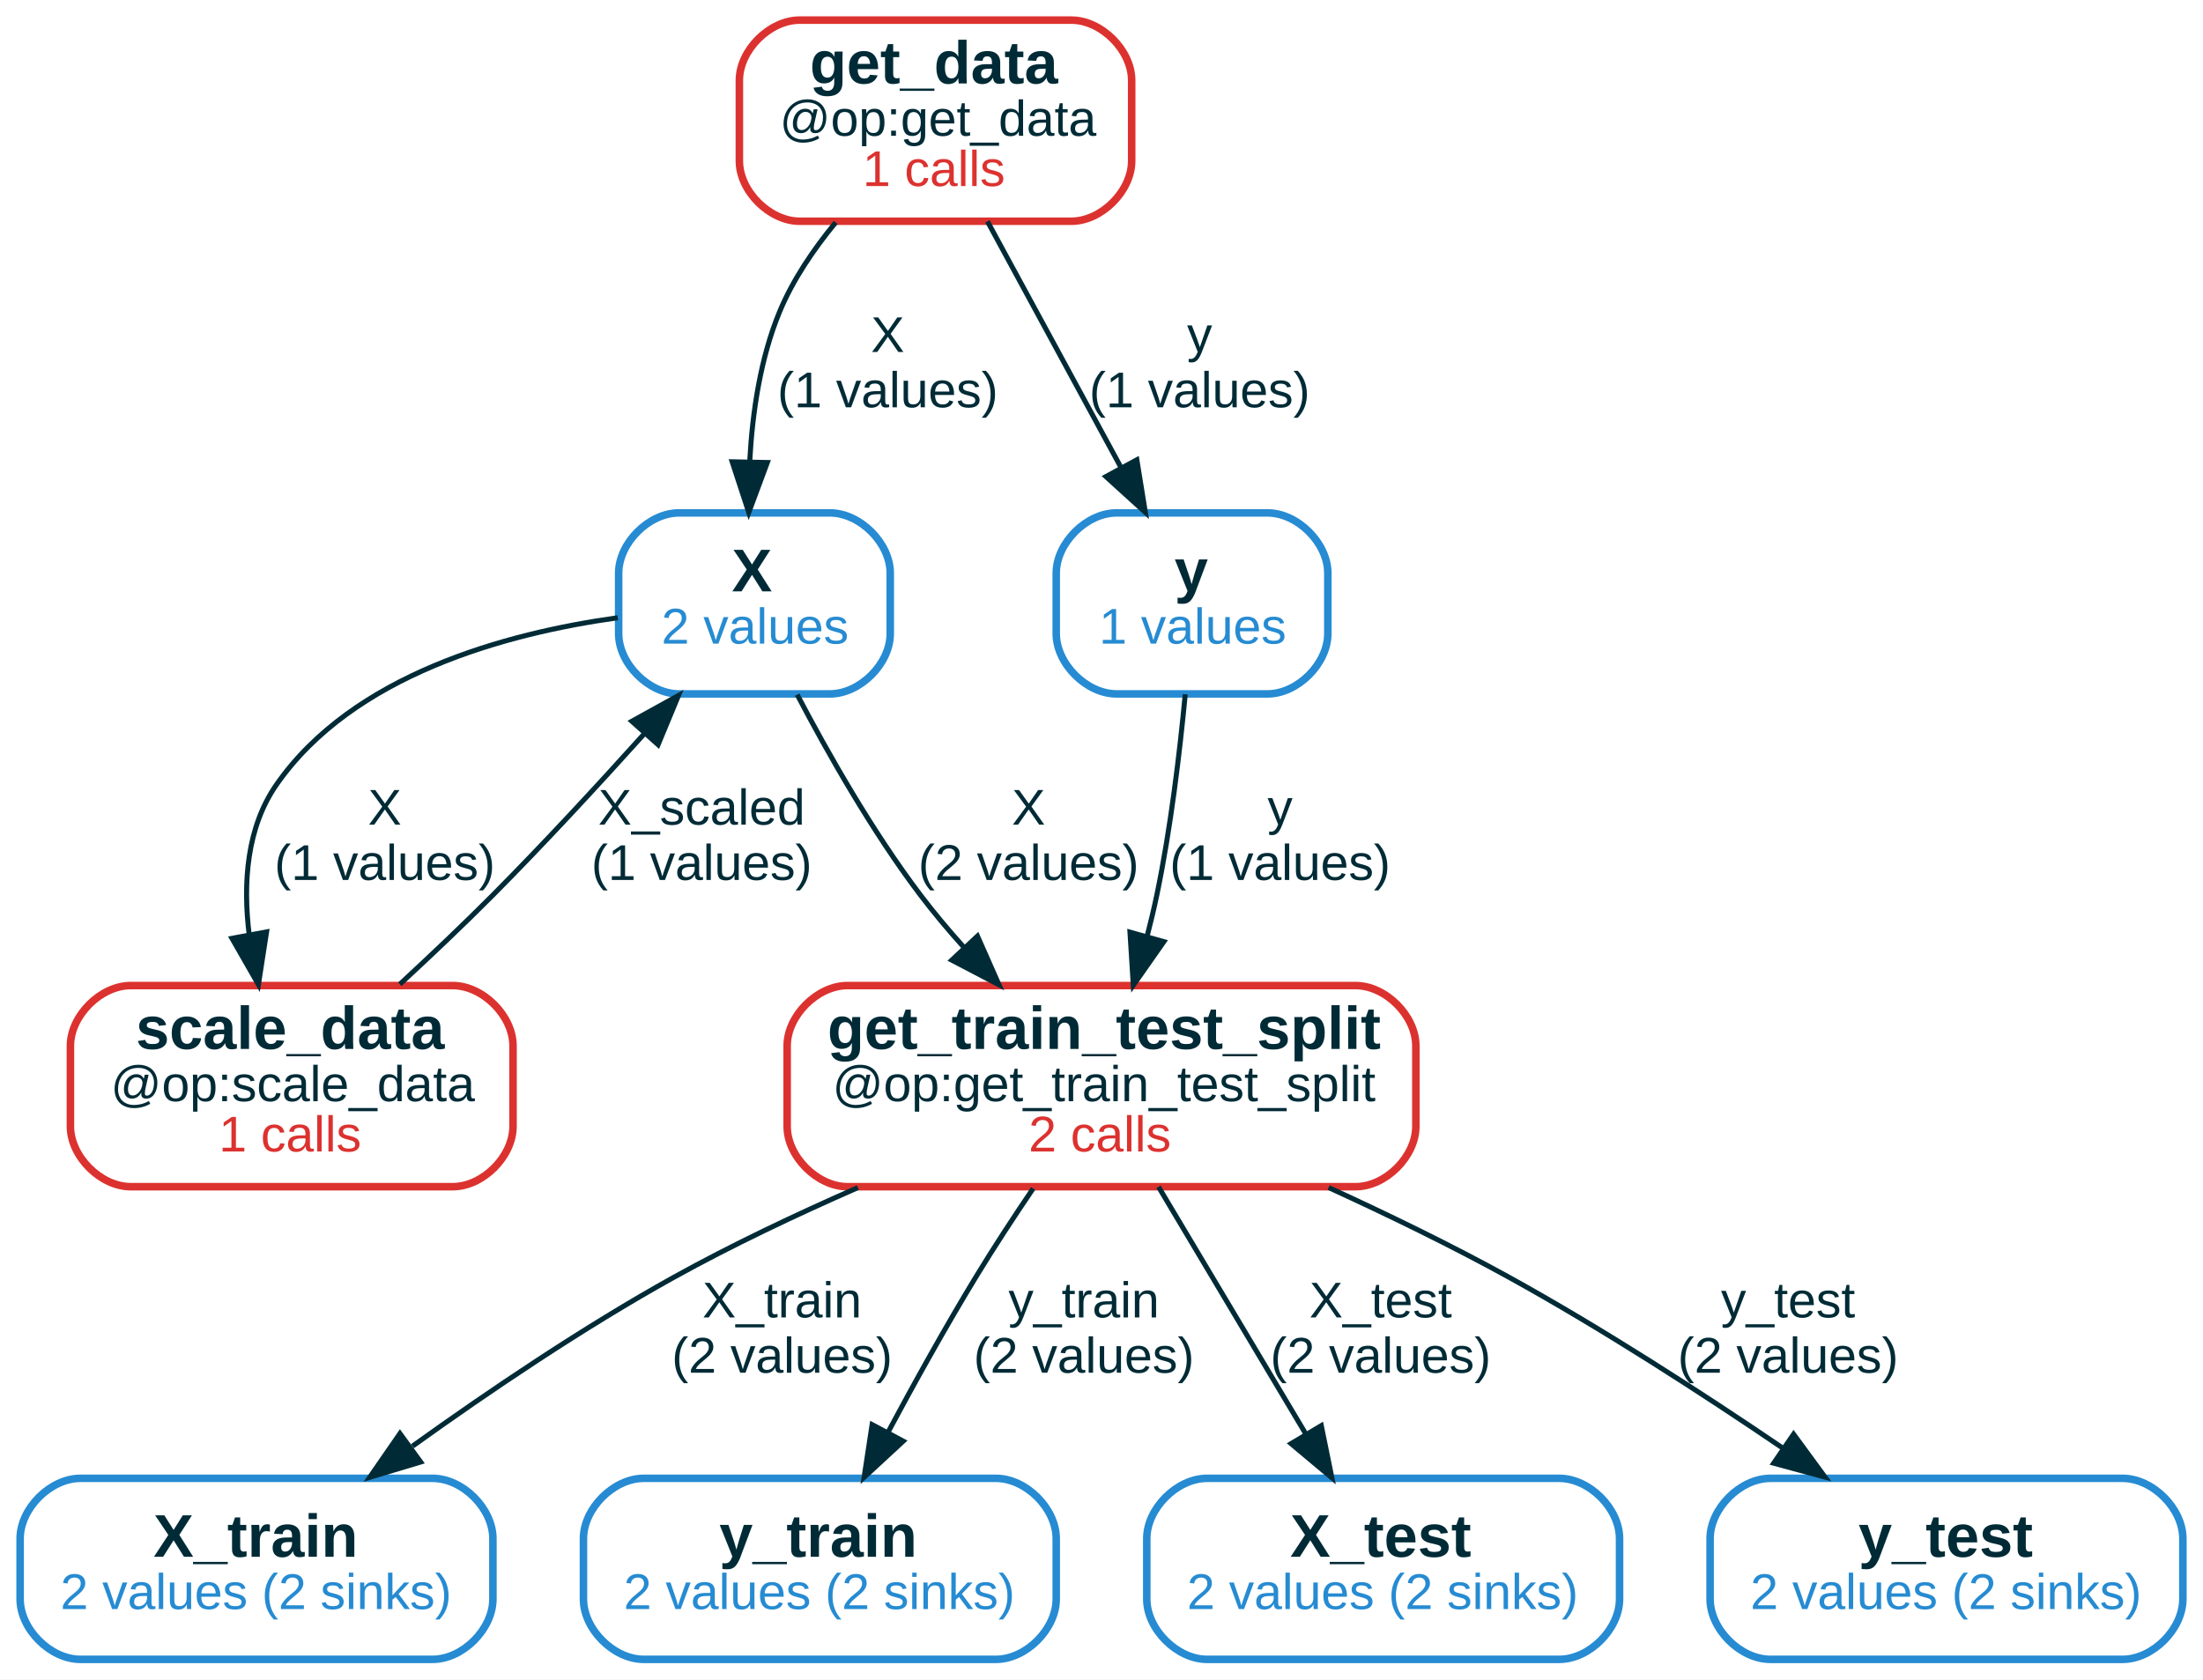
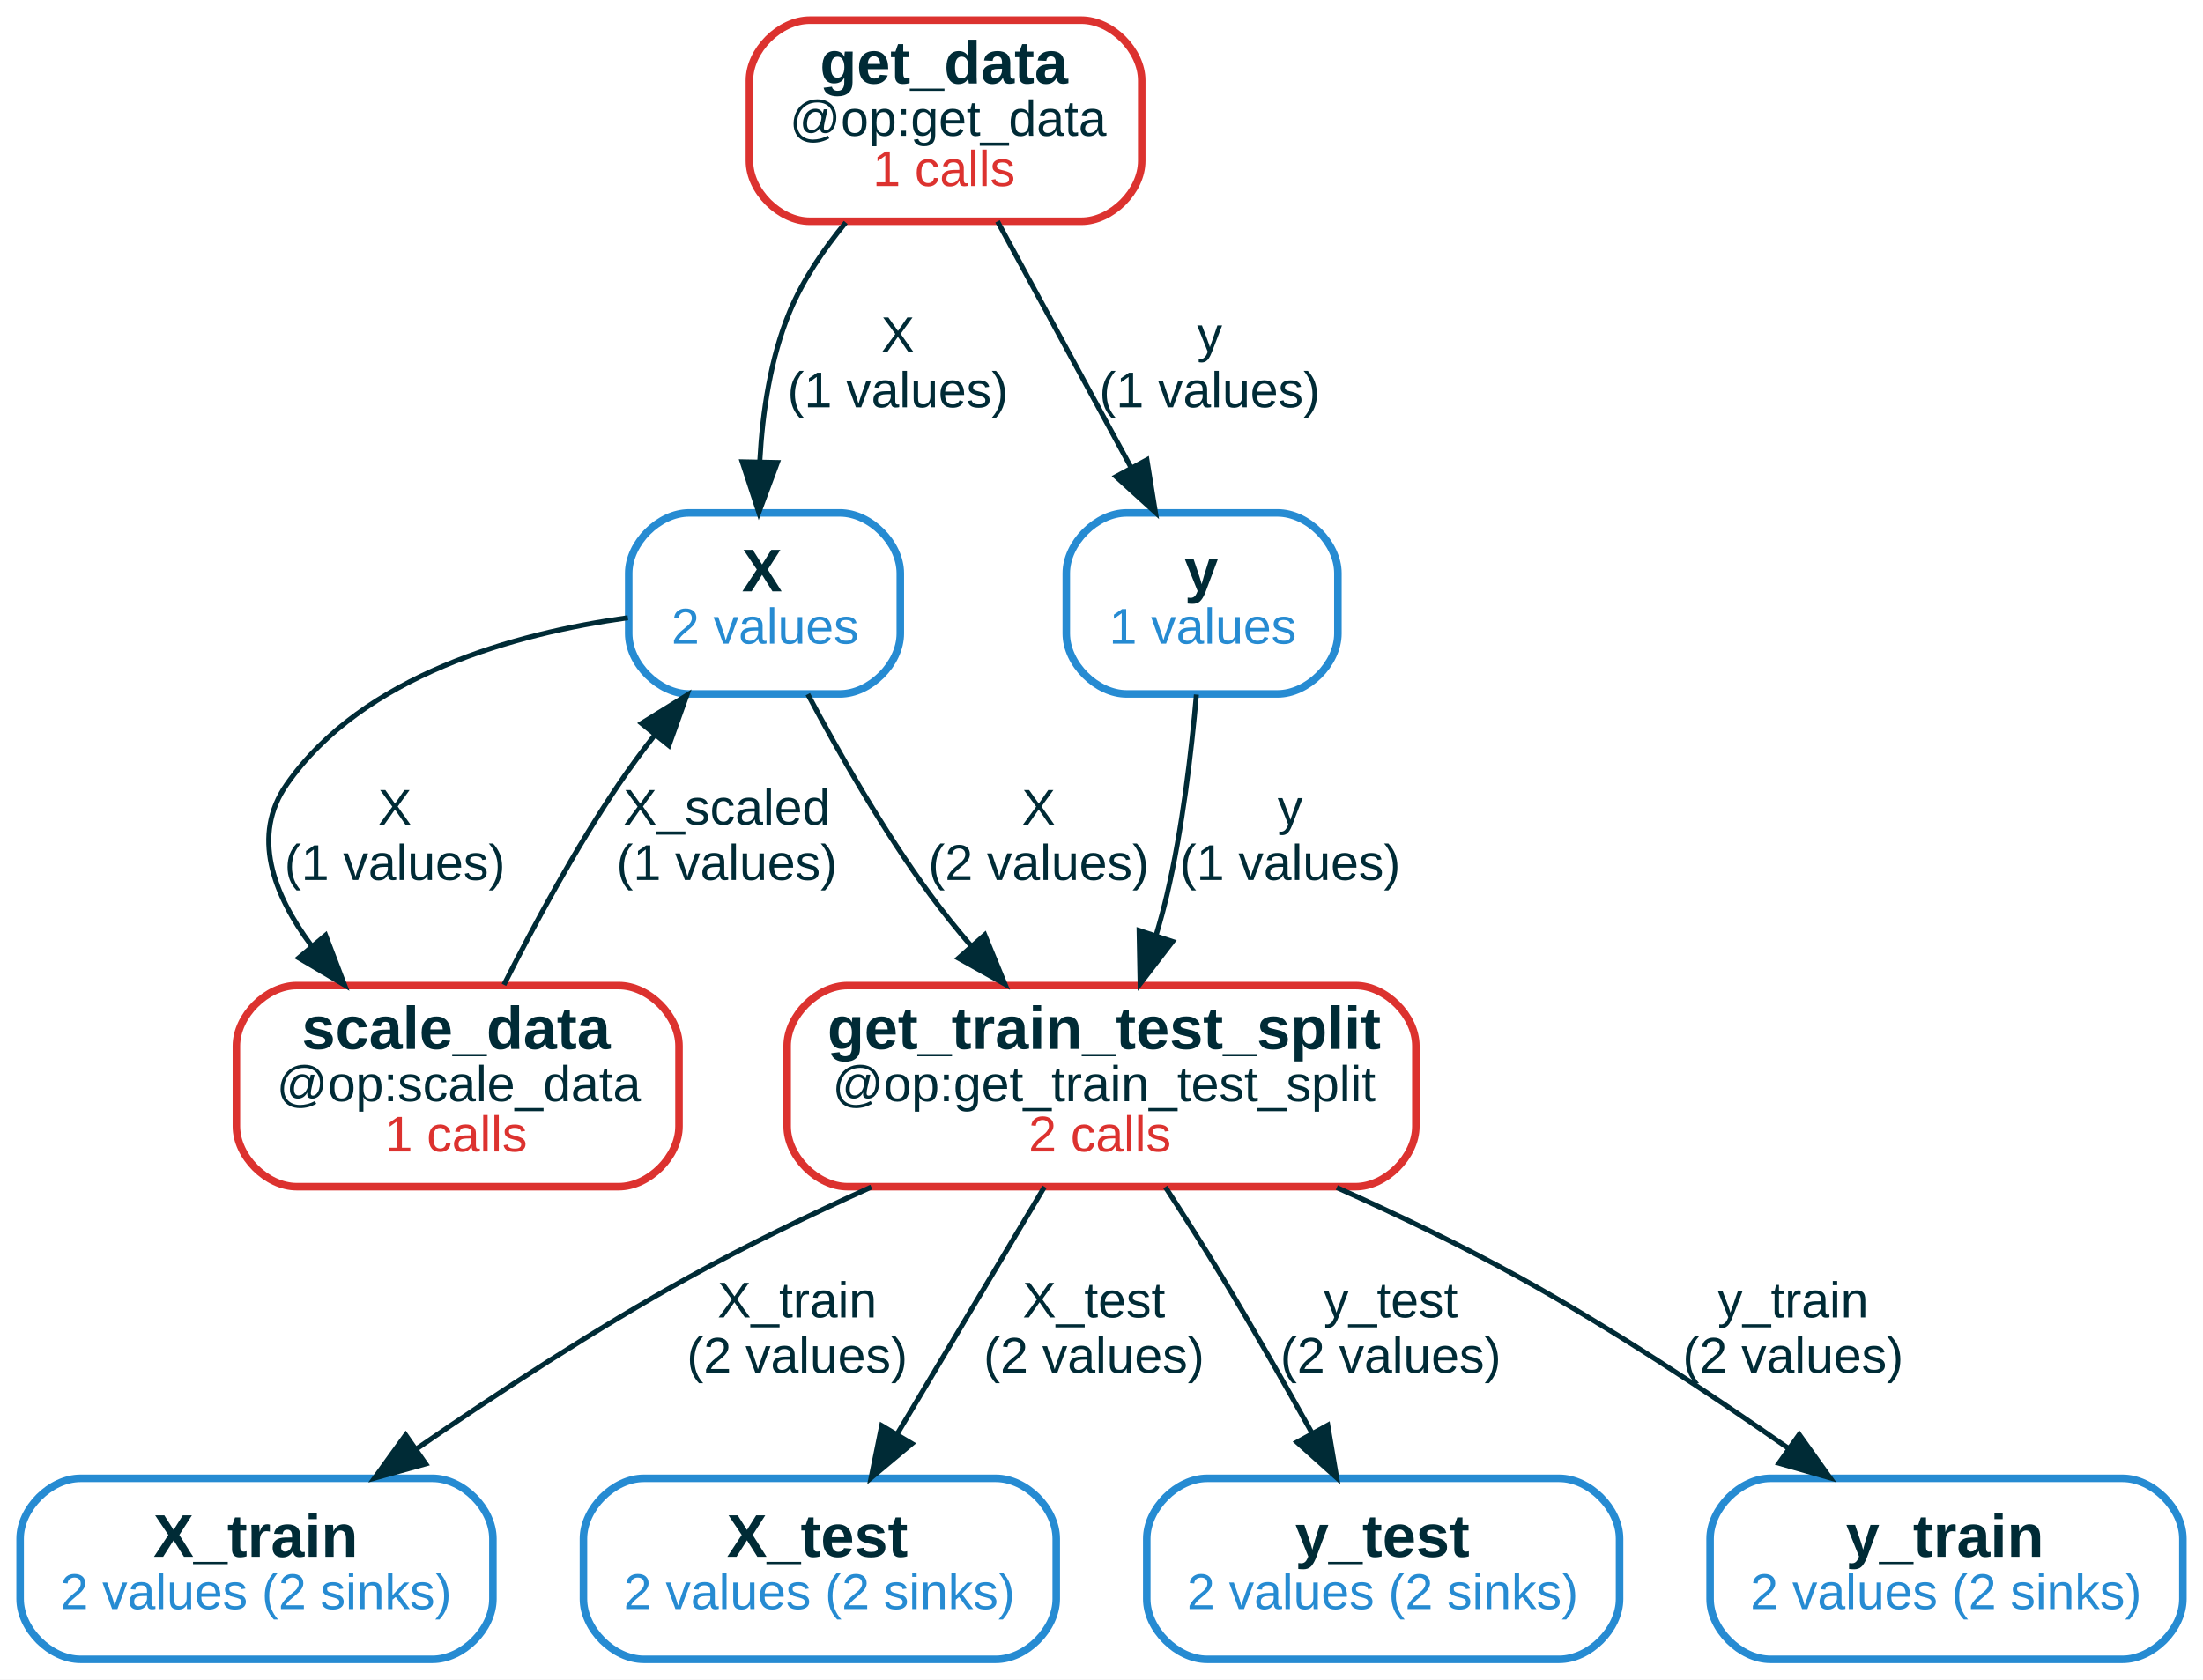
<svg xmlns="http://www.w3.org/2000/svg" width="438pt" height="334pt" viewBox="0.00 0.00 438.00 334.00">
  <g id="graph0" class="graph" transform="scale(1 1) rotate(0) translate(4 330)">
    <polygon fill="white" stroke="transparent" points="-4,4 -4,-330 434,-330 434,4 -4,4" />
    <g id="node1" class="node">
-       <path fill="none" stroke="#268bd2" stroke-width="1.5" d="M82,-36C82,-36 12,-36 12,-36 6,-36 0,-30 0,-24 0,-24 0,-12 0,-12 0,-6 6,0 12,0 12,0 82,0 82,0 88,0 94,-6 94,-12 94,-12 94,-24 94,-24 94,-30 88,-36 82,-36" />
-       <text text-anchor="start" x="26.5" y="-20.4" font-family="Liberation Sans,Helvetica,Arial,sans-serif" font-weight="bold" font-size="12.00" fill="#002b36">X_train</text>
-       <text text-anchor="start" x="8" y="-10" font-family="Liberation Sans,Helvetica,Arial,sans-serif" font-size="10.00" fill="#268bd2">2 values (2 sinks)</text>
+       <path fill="none" stroke="#268bd2" stroke-width="1.5" d="M163,-228C163,-228 133,-228 133,-228 127,-228 121,-222 121,-216 121,-216 121,-204 121,-204 121,-198 127,-192 133,-192 133,-192 163,-192 163,-192 169,-192 175,-198 175,-204 175,-204 175,-216 175,-216 175,-222 169,-228 163,-228" />
+       <text text-anchor="start" x="143.5" y="-212.4" font-family="Liberation Sans,Helvetica,Arial,sans-serif" font-weight="bold" font-size="12.00" fill="#002b36">X</text>
+       <text text-anchor="start" x="129.5" y="-202" font-family="Liberation Sans,Helvetica,Arial,sans-serif" font-size="10.00" fill="#268bd2">2 values</text>
    </g>
-     <g id="node2" class="node">
-       <path fill="none" stroke="#268bd2" stroke-width="1.5" d="M161,-228C161,-228 131,-228 131,-228 125,-228 119,-222 119,-216 119,-216 119,-204 119,-204 119,-198 125,-192 131,-192 131,-192 161,-192 161,-192 167,-192 173,-198 173,-204 173,-204 173,-216 173,-216 173,-222 167,-228 161,-228" />
-       <text text-anchor="start" x="141.5" y="-212.4" font-family="Liberation Sans,Helvetica,Arial,sans-serif" font-weight="bold" font-size="12.00" fill="#002b36">X</text>
-       <text text-anchor="start" x="127.5" y="-202" font-family="Liberation Sans,Helvetica,Arial,sans-serif" font-size="10.00" fill="#268bd2">2 values</text>
+     <g id="node7" class="node">
+       <path fill="none" stroke="#dc322f" stroke-width="1.5" d="M119,-134C119,-134 55,-134 55,-134 49,-134 43,-128 43,-122 43,-122 43,-106 43,-106 43,-100 49,-94 55,-94 55,-94 119,-94 119,-94 125,-94 131,-100 131,-106 131,-106 131,-122 131,-122 131,-128 125,-134 119,-134" />
+       <text text-anchor="start" x="56" y="-121.4" font-family="Liberation Sans,Helvetica,Arial,sans-serif" font-weight="bold" font-size="12.00" fill="#002b36">scale_data</text>
+       <text text-anchor="start" x="51" y="-111" font-family="Liberation Sans,Helvetica,Arial,sans-serif" font-size="10.00" fill="#002b36">@op:scale_data</text>
+       <text text-anchor="start" x="72.5" y="-101" font-family="Liberation Sans,Helvetica,Arial,sans-serif" font-size="10.00" fill="#dc322f">1 calls</text>
+     </g>
+     <g id="edge5" class="edge">
+       <path fill="none" stroke="#002b36" d="M120.83,-207.15C98.5,-204.04 68.18,-195.77 53,-174 45.96,-163.9 50.27,-152.25 57.87,-141.99" />
+       <polygon fill="#002b36" stroke="#002b36" points="60.74,-144.01 64.51,-134.11 55.39,-139.5 60.74,-144.01" />
+       <text text-anchor="middle" x="74.5" y="-166" font-family="Liberation Sans,Helvetica,Arial,sans-serif" font-size="10.00" fill="#002b36">X</text>
+       <text text-anchor="middle" x="74.5" y="-155" font-family="Liberation Sans,Helvetica,Arial,sans-serif" font-size="10.00" fill="#002b36">(1 values)</text>
    </g>
    <g id="node8" class="node">
      <path fill="none" stroke="#dc322f" stroke-width="1.5" d="M265.5,-134C265.5,-134 164.5,-134 164.5,-134 158.5,-134 152.5,-128 152.5,-122 152.5,-122 152.5,-106 152.5,-106 152.5,-100 158.5,-94 164.5,-94 164.5,-94 265.5,-94 265.5,-94 271.5,-94 277.5,-100 277.5,-106 277.5,-106 277.5,-122 277.5,-122 277.5,-128 271.5,-134 265.5,-134" />
      <text text-anchor="start" x="160.5" y="-121.4" font-family="Liberation Sans,Helvetica,Arial,sans-serif" font-weight="bold" font-size="12.00" fill="#002b36">get_train_test_split</text>
      <text text-anchor="start" x="161.5" y="-111" font-family="Liberation Sans,Helvetica,Arial,sans-serif" font-size="10.00" fill="#002b36">@op:get_train_test_split</text>
      <text text-anchor="start" x="200.5" y="-101" font-family="Liberation Sans,Helvetica,Arial,sans-serif" font-size="10.00" fill="#dc322f">2 calls</text>
    </g>
    <g id="edge6" class="edge">
-       <path fill="none" stroke="#002b36" d="M154.5,-191.85C160.63,-180.16 169.47,-164.58 179,-152 181.62,-148.54 184.53,-145.07 187.54,-141.72" />
-       <polygon fill="#002b36" stroke="#002b36" points="190.34,-143.84 194.62,-134.15 185.23,-139.06 190.34,-143.84" />
-       <text text-anchor="middle" x="200.5" y="-166" font-family="Liberation Sans,Helvetica,Arial,sans-serif" font-size="10.00" fill="#002b36">X</text>
-       <text text-anchor="middle" x="200.5" y="-155" font-family="Liberation Sans,Helvetica,Arial,sans-serif" font-size="10.00" fill="#002b36">(2 values)</text>
+       <path fill="none" stroke="#002b36" d="M156.61,-191.94C162.79,-180.28 171.65,-164.71 181,-152 183.5,-148.6 186.27,-145.16 189.12,-141.83" />
+       <polygon fill="#002b36" stroke="#002b36" points="191.79,-144.08 195.81,-134.28 186.56,-139.44 191.79,-144.08" />
+       <text text-anchor="middle" x="202.5" y="-166" font-family="Liberation Sans,Helvetica,Arial,sans-serif" font-size="10.00" fill="#002b36">X</text>
+       <text text-anchor="middle" x="202.5" y="-155" font-family="Liberation Sans,Helvetica,Arial,sans-serif" font-size="10.00" fill="#002b36">(2 values)</text>
+     </g>
+     <g id="node2" class="node">
+       <path fill="none" stroke="#268bd2" stroke-width="1.5" d="M250,-228C250,-228 220,-228 220,-228 214,-228 208,-222 208,-216 208,-216 208,-204 208,-204 208,-198 214,-192 220,-192 220,-192 250,-192 250,-192 256,-192 262,-198 262,-204 262,-204 262,-216 262,-216 262,-222 256,-228 250,-228" />
+       <text text-anchor="start" x="231.5" y="-212.4" font-family="Liberation Sans,Helvetica,Arial,sans-serif" font-weight="bold" font-size="12.00" fill="#002b36">y</text>
+       <text text-anchor="start" x="216.5" y="-202" font-family="Liberation Sans,Helvetica,Arial,sans-serif" font-size="10.00" fill="#268bd2">1 values</text>
+     </g>
+     <g id="edge7" class="edge">
+       <path fill="none" stroke="#002b36" d="M233.87,-191.87C232.87,-180.46 231.09,-165.2 228,-152 227.38,-149.36 226.64,-146.64 225.83,-143.93" />
+       <polygon fill="#002b36" stroke="#002b36" points="229.13,-142.76 222.68,-134.35 222.48,-144.95 229.13,-142.76" />
+       <text text-anchor="middle" x="252.5" y="-166" font-family="Liberation Sans,Helvetica,Arial,sans-serif" font-size="10.00" fill="#002b36">y</text>
+       <text text-anchor="middle" x="252.5" y="-155" font-family="Liberation Sans,Helvetica,Arial,sans-serif" font-size="10.00" fill="#002b36">(1 values)</text>
+     </g>
+     <g id="node3" class="node">
+       <path fill="none" stroke="#268bd2" stroke-width="1.5" d="M82,-36C82,-36 12,-36 12,-36 6,-36 0,-30 0,-24 0,-24 0,-12 0,-12 0,-6 6,0 12,0 12,0 82,0 82,0 88,0 94,-6 94,-12 94,-12 94,-24 94,-24 94,-30 88,-36 82,-36" />
+       <text text-anchor="start" x="26.5" y="-20.4" font-family="Liberation Sans,Helvetica,Arial,sans-serif" font-weight="bold" font-size="12.00" fill="#002b36">X_train</text>
+       <text text-anchor="start" x="8" y="-10" font-family="Liberation Sans,Helvetica,Arial,sans-serif" font-size="10.00" fill="#268bd2">2 values (2 sinks)</text>
+     </g>
+     <g id="node4" class="node">
+       <path fill="none" stroke="#268bd2" stroke-width="1.5" d="M194,-36C194,-36 124,-36 124,-36 118,-36 112,-30 112,-24 112,-24 112,-12 112,-12 112,-6 118,0 124,0 124,0 194,0 194,0 200,0 206,-6 206,-12 206,-12 206,-24 206,-24 206,-30 200,-36 194,-36" />
+       <text text-anchor="start" x="140.5" y="-20.4" font-family="Liberation Sans,Helvetica,Arial,sans-serif" font-weight="bold" font-size="12.00" fill="#002b36">X_test</text>
+       <text text-anchor="start" x="120" y="-10" font-family="Liberation Sans,Helvetica,Arial,sans-serif" font-size="10.00" fill="#268bd2">2 values (2 sinks)</text>
+     </g>
+     <g id="node5" class="node">
+       <path fill="none" stroke="#268bd2" stroke-width="1.5" d="M306,-36C306,-36 236,-36 236,-36 230,-36 224,-30 224,-24 224,-24 224,-12 224,-12 224,-6 230,0 236,0 236,0 306,0 306,0 312,0 318,-6 318,-12 318,-12 318,-24 318,-24 318,-30 312,-36 306,-36" />
+       <text text-anchor="start" x="253.5" y="-20.4" font-family="Liberation Sans,Helvetica,Arial,sans-serif" font-weight="bold" font-size="12.00" fill="#002b36">y_test</text>
+       <text text-anchor="start" x="232" y="-10" font-family="Liberation Sans,Helvetica,Arial,sans-serif" font-size="10.00" fill="#268bd2">2 values (2 sinks)</text>
+     </g>
+     <g id="node6" class="node">
+       <path fill="none" stroke="#268bd2" stroke-width="1.5" d="M418,-36C418,-36 348,-36 348,-36 342,-36 336,-30 336,-24 336,-24 336,-12 336,-12 336,-6 342,0 348,0 348,0 418,0 418,0 424,0 430,-6 430,-12 430,-12 430,-24 430,-24 430,-30 424,-36 418,-36" />
+       <text text-anchor="start" x="363" y="-20.4" font-family="Liberation Sans,Helvetica,Arial,sans-serif" font-weight="bold" font-size="12.00" fill="#002b36">y_train</text>
+       <text text-anchor="start" x="344" y="-10" font-family="Liberation Sans,Helvetica,Arial,sans-serif" font-size="10.00" fill="#268bd2">2 values (2 sinks)</text>
+     </g>
+     <g id="edge10" class="edge">
+       <path fill="none" stroke="#002b36" d="M96.19,-134.15C102.15,-145.97 110.39,-161.26 119,-174 121.22,-177.29 123.69,-180.64 126.23,-183.89" />
+       <polygon fill="#002b36" stroke="#002b36" points="123.54,-186.14 132.55,-191.72 128.99,-181.74 123.54,-186.14" />
+       <text text-anchor="middle" x="140.5" y="-166" font-family="Liberation Sans,Helvetica,Arial,sans-serif" font-size="10.00" fill="#002b36">X_scaled</text>
+       <text text-anchor="middle" x="140.5" y="-155" font-family="Liberation Sans,Helvetica,Arial,sans-serif" font-size="10.00" fill="#002b36">(1 values)</text>
+     </g>
+     <g id="edge2" class="edge">
+       <path fill="none" stroke="#002b36" d="M169.24,-93.93C157.26,-88.51 144.48,-82.34 133,-76 114.48,-65.77 94.74,-52.85 78.85,-41.89" />
+       <polygon fill="#002b36" stroke="#002b36" points="80.65,-38.88 70.45,-36.04 76.65,-44.63 80.65,-38.88" />
+       <text text-anchor="middle" x="154.5" y="-68" font-family="Liberation Sans,Helvetica,Arial,sans-serif" font-size="10.00" fill="#002b36">X_train</text>
+       <text text-anchor="middle" x="154.5" y="-57" font-family="Liberation Sans,Helvetica,Arial,sans-serif" font-size="10.00" fill="#002b36">(2 values)</text>
+     </g>
+     <g id="edge1" class="edge">
+       <path fill="none" stroke="#002b36" d="M203.67,-93.98C195.23,-79.81 183.6,-60.3 174.33,-44.74" />
+       <polygon fill="#002b36" stroke="#002b36" points="177.31,-42.9 169.19,-36.1 171.3,-46.48 177.31,-42.9" />
+       <text text-anchor="middle" x="213.5" y="-68" font-family="Liberation Sans,Helvetica,Arial,sans-serif" font-size="10.00" fill="#002b36">X_test</text>
+       <text text-anchor="middle" x="213.5" y="-57" font-family="Liberation Sans,Helvetica,Arial,sans-serif" font-size="10.00" fill="#002b36">(2 values)</text>
+     </g>
+     <g id="edge3" class="edge">
+       <path fill="none" stroke="#002b36" d="M227.69,-93.94C231.41,-88.22 235.44,-81.9 239,-76 245.05,-65.99 251.41,-54.8 256.86,-45" />
+       <polygon fill="#002b36" stroke="#002b36" points="259.99,-46.57 261.76,-36.12 253.86,-43.19 259.99,-46.57" />
+       <text text-anchor="middle" x="272.5" y="-68" font-family="Liberation Sans,Helvetica,Arial,sans-serif" font-size="10.00" fill="#002b36">y_test</text>
+       <text text-anchor="middle" x="272.5" y="-57" font-family="Liberation Sans,Helvetica,Arial,sans-serif" font-size="10.00" fill="#002b36">(2 values)</text>
+     </g>
+     <g id="edge4" class="edge">
+       <path fill="none" stroke="#002b36" d="M261.78,-93.83C273.79,-88.45 286.54,-82.34 298,-76 316.37,-65.85 335.88,-52.93 351.58,-41.96" />
+       <polygon fill="#002b36" stroke="#002b36" points="353.72,-44.72 359.87,-36.09 349.68,-39.01 353.72,-44.72" />
+       <text text-anchor="middle" x="352.5" y="-68" font-family="Liberation Sans,Helvetica,Arial,sans-serif" font-size="10.00" fill="#002b36">y_train</text>
+       <text text-anchor="middle" x="352.5" y="-57" font-family="Liberation Sans,Helvetica,Arial,sans-serif" font-size="10.00" fill="#002b36">(2 values)</text>
    </g>
    <g id="node9" class="node">
-       <path fill="none" stroke="#dc322f" stroke-width="1.5" d="M86,-134C86,-134 22,-134 22,-134 16,-134 10,-128 10,-122 10,-122 10,-106 10,-106 10,-100 16,-94 22,-94 22,-94 86,-94 86,-94 92,-94 98,-100 98,-106 98,-106 98,-122 98,-122 98,-128 92,-134 86,-134" />
-       <text text-anchor="start" x="23" y="-121.4" font-family="Liberation Sans,Helvetica,Arial,sans-serif" font-weight="bold" font-size="12.00" fill="#002b36">scale_data</text>
-       <text text-anchor="start" x="18" y="-111" font-family="Liberation Sans,Helvetica,Arial,sans-serif" font-size="10.00" fill="#002b36">@op:scale_data</text>
-       <text text-anchor="start" x="39.5" y="-101" font-family="Liberation Sans,Helvetica,Arial,sans-serif" font-size="10.00" fill="#dc322f">1 calls</text>
-     </g>
-     <g id="edge5" class="edge">
-       <path fill="none" stroke="#002b36" d="M118.83,-207.15C96.5,-204.04 66.18,-195.77 51,-174 45.02,-165.42 44.28,-154.31 45.55,-144.05" />
-       <polygon fill="#002b36" stroke="#002b36" points="49,-144.67 47.38,-134.2 42.12,-143.39 49,-144.67" />
-       <text text-anchor="middle" x="72.5" y="-166" font-family="Liberation Sans,Helvetica,Arial,sans-serif" font-size="10.00" fill="#002b36">X</text>
-       <text text-anchor="middle" x="72.5" y="-155" font-family="Liberation Sans,Helvetica,Arial,sans-serif" font-size="10.00" fill="#002b36">(1 values)</text>
-     </g>
-     <g id="node3" class="node">
-       <path fill="none" stroke="#268bd2" stroke-width="1.5" d="M194,-36C194,-36 124,-36 124,-36 118,-36 112,-30 112,-24 112,-24 112,-12 112,-12 112,-6 118,0 124,0 124,0 194,0 194,0 200,0 206,-6 206,-12 206,-12 206,-24 206,-24 206,-30 200,-36 194,-36" />
-       <text text-anchor="start" x="139" y="-20.4" font-family="Liberation Sans,Helvetica,Arial,sans-serif" font-weight="bold" font-size="12.00" fill="#002b36">y_train</text>
-       <text text-anchor="start" x="120" y="-10" font-family="Liberation Sans,Helvetica,Arial,sans-serif" font-size="10.00" fill="#268bd2">2 values (2 sinks)</text>
-     </g>
-     <g id="node4" class="node">
-       <path fill="none" stroke="#268bd2" stroke-width="1.5" d="M306,-36C306,-36 236,-36 236,-36 230,-36 224,-30 224,-24 224,-24 224,-12 224,-12 224,-6 230,0 236,0 236,0 306,0 306,0 312,0 318,-6 318,-12 318,-12 318,-24 318,-24 318,-30 312,-36 306,-36" />
-       <text text-anchor="start" x="252.5" y="-20.4" font-family="Liberation Sans,Helvetica,Arial,sans-serif" font-weight="bold" font-size="12.00" fill="#002b36">X_test</text>
-       <text text-anchor="start" x="232" y="-10" font-family="Liberation Sans,Helvetica,Arial,sans-serif" font-size="10.00" fill="#268bd2">2 values (2 sinks)</text>
-     </g>
-     <g id="node5" class="node">
-       <path fill="none" stroke="#268bd2" stroke-width="1.5" d="M418,-36C418,-36 348,-36 348,-36 342,-36 336,-30 336,-24 336,-24 336,-12 336,-12 336,-6 342,0 348,0 348,0 418,0 418,0 424,0 430,-6 430,-12 430,-12 430,-24 430,-24 430,-30 424,-36 418,-36" />
-       <text text-anchor="start" x="365.5" y="-20.4" font-family="Liberation Sans,Helvetica,Arial,sans-serif" font-weight="bold" font-size="12.00" fill="#002b36">y_test</text>
-       <text text-anchor="start" x="344" y="-10" font-family="Liberation Sans,Helvetica,Arial,sans-serif" font-size="10.00" fill="#268bd2">2 values (2 sinks)</text>
-     </g>
-     <g id="node6" class="node">
-       <path fill="none" stroke="#268bd2" stroke-width="1.5" d="M248,-228C248,-228 218,-228 218,-228 212,-228 206,-222 206,-216 206,-216 206,-204 206,-204 206,-198 212,-192 218,-192 218,-192 248,-192 248,-192 254,-192 260,-198 260,-204 260,-204 260,-216 260,-216 260,-222 254,-228 248,-228" />
-       <text text-anchor="start" x="229.5" y="-212.4" font-family="Liberation Sans,Helvetica,Arial,sans-serif" font-weight="bold" font-size="12.00" fill="#002b36">y</text>
-       <text text-anchor="start" x="214.5" y="-202" font-family="Liberation Sans,Helvetica,Arial,sans-serif" font-size="10.00" fill="#268bd2">1 values</text>
-     </g>
-     <g id="edge7" class="edge">
-       <path fill="none" stroke="#002b36" d="M231.65,-191.92C230.57,-180.53 228.77,-165.27 226,-152 225.44,-149.32 224.78,-146.56 224.07,-143.81" />
-       <polygon fill="#002b36" stroke="#002b36" points="227.4,-142.73 221.32,-134.05 220.66,-144.62 227.4,-142.73" />
-       <text text-anchor="middle" x="250.5" y="-166" font-family="Liberation Sans,Helvetica,Arial,sans-serif" font-size="10.00" fill="#002b36">y</text>
-       <text text-anchor="middle" x="250.5" y="-155" font-family="Liberation Sans,Helvetica,Arial,sans-serif" font-size="10.00" fill="#002b36">(1 values)</text>
-     </g>
-     <g id="node7" class="node">
-       <path fill="none" stroke="#dc322f" stroke-width="1.5" d="M209,-326C209,-326 155,-326 155,-326 149,-326 143,-320 143,-314 143,-314 143,-298 143,-298 143,-292 149,-286 155,-286 155,-286 209,-286 209,-286 215,-286 221,-292 221,-298 221,-298 221,-314 221,-314 221,-320 215,-326 209,-326" />
-       <text text-anchor="start" x="157" y="-313.4" font-family="Liberation Sans,Helvetica,Arial,sans-serif" font-weight="bold" font-size="12.00" fill="#002b36">get_data</text>
-       <text text-anchor="start" x="151" y="-303" font-family="Liberation Sans,Helvetica,Arial,sans-serif" font-size="10.00" fill="#002b36">@op:get_data</text>
-       <text text-anchor="start" x="167.5" y="-293" font-family="Liberation Sans,Helvetica,Arial,sans-serif" font-size="10.00" fill="#dc322f">1 calls</text>
+       <path fill="none" stroke="#dc322f" stroke-width="1.5" d="M211,-326C211,-326 157,-326 157,-326 151,-326 145,-320 145,-314 145,-314 145,-298 145,-298 145,-292 151,-286 157,-286 157,-286 211,-286 211,-286 217,-286 223,-292 223,-298 223,-298 223,-314 223,-314 223,-320 217,-326 211,-326" />
+       <text text-anchor="start" x="159" y="-313.4" font-family="Liberation Sans,Helvetica,Arial,sans-serif" font-weight="bold" font-size="12.00" fill="#002b36">get_data</text>
+       <text text-anchor="start" x="153" y="-303" font-family="Liberation Sans,Helvetica,Arial,sans-serif" font-size="10.00" fill="#002b36">@op:get_data</text>
+       <text text-anchor="start" x="169.5" y="-293" font-family="Liberation Sans,Helvetica,Arial,sans-serif" font-size="10.00" fill="#dc322f">1 calls</text>
    </g>
    <g id="edge8" class="edge">
-       <path fill="none" stroke="#002b36" d="M162.15,-285.76C157.75,-280.43 153.63,-274.35 151,-268 147.19,-258.8 145.6,-248.06 145.07,-238.4" />
-       <polygon fill="#002b36" stroke="#002b36" points="148.56,-238.02 144.87,-228.09 141.57,-238.16 148.56,-238.02" />
-       <text text-anchor="middle" x="172.5" y="-260" font-family="Liberation Sans,Helvetica,Arial,sans-serif" font-size="10.00" fill="#002b36">X</text>
-       <text text-anchor="middle" x="172.5" y="-249" font-family="Liberation Sans,Helvetica,Arial,sans-serif" font-size="10.00" fill="#002b36">(1 values)</text>
+       <path fill="none" stroke="#002b36" d="M164.15,-285.76C159.75,-280.43 155.63,-274.35 153,-268 149.19,-258.8 147.6,-248.06 147.07,-238.4" />
+       <polygon fill="#002b36" stroke="#002b36" points="150.56,-238.02 146.87,-228.09 143.57,-238.16 150.56,-238.02" />
+       <text text-anchor="middle" x="174.5" y="-260" font-family="Liberation Sans,Helvetica,Arial,sans-serif" font-size="10.00" fill="#002b36">X</text>
+       <text text-anchor="middle" x="174.5" y="-249" font-family="Liberation Sans,Helvetica,Arial,sans-serif" font-size="10.00" fill="#002b36">(1 values)</text>
    </g>
    <g id="edge9" class="edge">
-       <path fill="none" stroke="#002b36" d="M192.32,-285.98C199.94,-271.94 210.39,-252.66 218.8,-237.17" />
-       <polygon fill="#002b36" stroke="#002b36" points="222.03,-238.56 223.72,-228.1 215.88,-235.22 222.03,-238.56" />
-       <text text-anchor="middle" x="234.5" y="-260" font-family="Liberation Sans,Helvetica,Arial,sans-serif" font-size="10.00" fill="#002b36">y</text>
-       <text text-anchor="middle" x="234.5" y="-249" font-family="Liberation Sans,Helvetica,Arial,sans-serif" font-size="10.00" fill="#002b36">(1 values)</text>
-     </g>
-     <g id="edge2" class="edge">
-       <path fill="none" stroke="#002b36" d="M166.57,-93.82C154.41,-88.49 141.54,-82.4 130,-76 112.11,-66.08 93.23,-53.32 78,-42.39" />
-       <polygon fill="#002b36" stroke="#002b36" points="79.64,-39.25 69.5,-36.2 75.52,-44.91 79.64,-39.25" />
-       <text text-anchor="middle" x="151.5" y="-68" font-family="Liberation Sans,Helvetica,Arial,sans-serif" font-size="10.00" fill="#002b36">X_train</text>
-       <text text-anchor="middle" x="151.5" y="-57" font-family="Liberation Sans,Helvetica,Arial,sans-serif" font-size="10.00" fill="#002b36">(2 values)</text>
-     </g>
-     <g id="edge4" class="edge">
-       <path fill="none" stroke="#002b36" d="M201.41,-93.64C197.6,-88.02 193.54,-81.83 190,-76 183.97,-66.08 177.77,-54.91 172.52,-45.1" />
-       <polygon fill="#002b36" stroke="#002b36" points="175.58,-43.4 167.8,-36.2 169.39,-46.68 175.58,-43.4" />
-       <text text-anchor="middle" x="211.5" y="-68" font-family="Liberation Sans,Helvetica,Arial,sans-serif" font-size="10.00" fill="#002b36">y_train</text>
-       <text text-anchor="middle" x="211.5" y="-57" font-family="Liberation Sans,Helvetica,Arial,sans-serif" font-size="10.00" fill="#002b36">(2 values)</text>
-     </g>
-     <g id="edge1" class="edge">
-       <path fill="none" stroke="#002b36" d="M226.33,-93.98C234.77,-79.81 246.4,-60.3 255.67,-44.74" />
-       <polygon fill="#002b36" stroke="#002b36" points="258.7,-46.48 260.81,-36.1 252.69,-42.9 258.7,-46.48" />
-       <text text-anchor="middle" x="270.5" y="-68" font-family="Liberation Sans,Helvetica,Arial,sans-serif" font-size="10.00" fill="#002b36">X_test</text>
-       <text text-anchor="middle" x="270.5" y="-57" font-family="Liberation Sans,Helvetica,Arial,sans-serif" font-size="10.00" fill="#002b36">(2 values)</text>
-     </g>
-     <g id="edge3" class="edge">
-       <path fill="none" stroke="#002b36" d="M260.16,-93.83C272,-88.41 284.63,-82.27 296,-76 314.54,-65.77 334.35,-52.95 350.38,-42.06" />
-       <polygon fill="#002b36" stroke="#002b36" points="352.6,-44.78 358.86,-36.24 348.64,-39.01 352.6,-44.78" />
-       <text text-anchor="middle" x="351.5" y="-68" font-family="Liberation Sans,Helvetica,Arial,sans-serif" font-size="10.00" fill="#002b36">y_test</text>
-       <text text-anchor="middle" x="351.5" y="-57" font-family="Liberation Sans,Helvetica,Arial,sans-serif" font-size="10.00" fill="#002b36">(2 values)</text>
-     </g>
-     <g id="edge10" class="edge">
-       <path fill="none" stroke="#002b36" d="M75.49,-134.26C81.57,-139.88 88.13,-146.09 94,-152 104.13,-162.2 114.9,-173.86 124,-183.97" />
-       <polygon fill="#002b36" stroke="#002b36" points="121.62,-186.56 130.9,-191.69 126.84,-181.9 121.62,-186.56" />
-       <text text-anchor="middle" x="135.5" y="-166" font-family="Liberation Sans,Helvetica,Arial,sans-serif" font-size="10.00" fill="#002b36">X_scaled</text>
-       <text text-anchor="middle" x="135.5" y="-155" font-family="Liberation Sans,Helvetica,Arial,sans-serif" font-size="10.00" fill="#002b36">(1 values)</text>
+       <path fill="none" stroke="#002b36" d="M194.32,-285.98C201.94,-271.94 212.39,-252.66 220.8,-237.17" />
+       <polygon fill="#002b36" stroke="#002b36" points="224.03,-238.56 225.72,-228.1 217.88,-235.22 224.03,-238.56" />
+       <text text-anchor="middle" x="236.5" y="-260" font-family="Liberation Sans,Helvetica,Arial,sans-serif" font-size="10.00" fill="#002b36">y</text>
+       <text text-anchor="middle" x="236.5" y="-249" font-family="Liberation Sans,Helvetica,Arial,sans-serif" font-size="10.00" fill="#002b36">(1 values)</text>
    </g>
  </g>
</svg>
